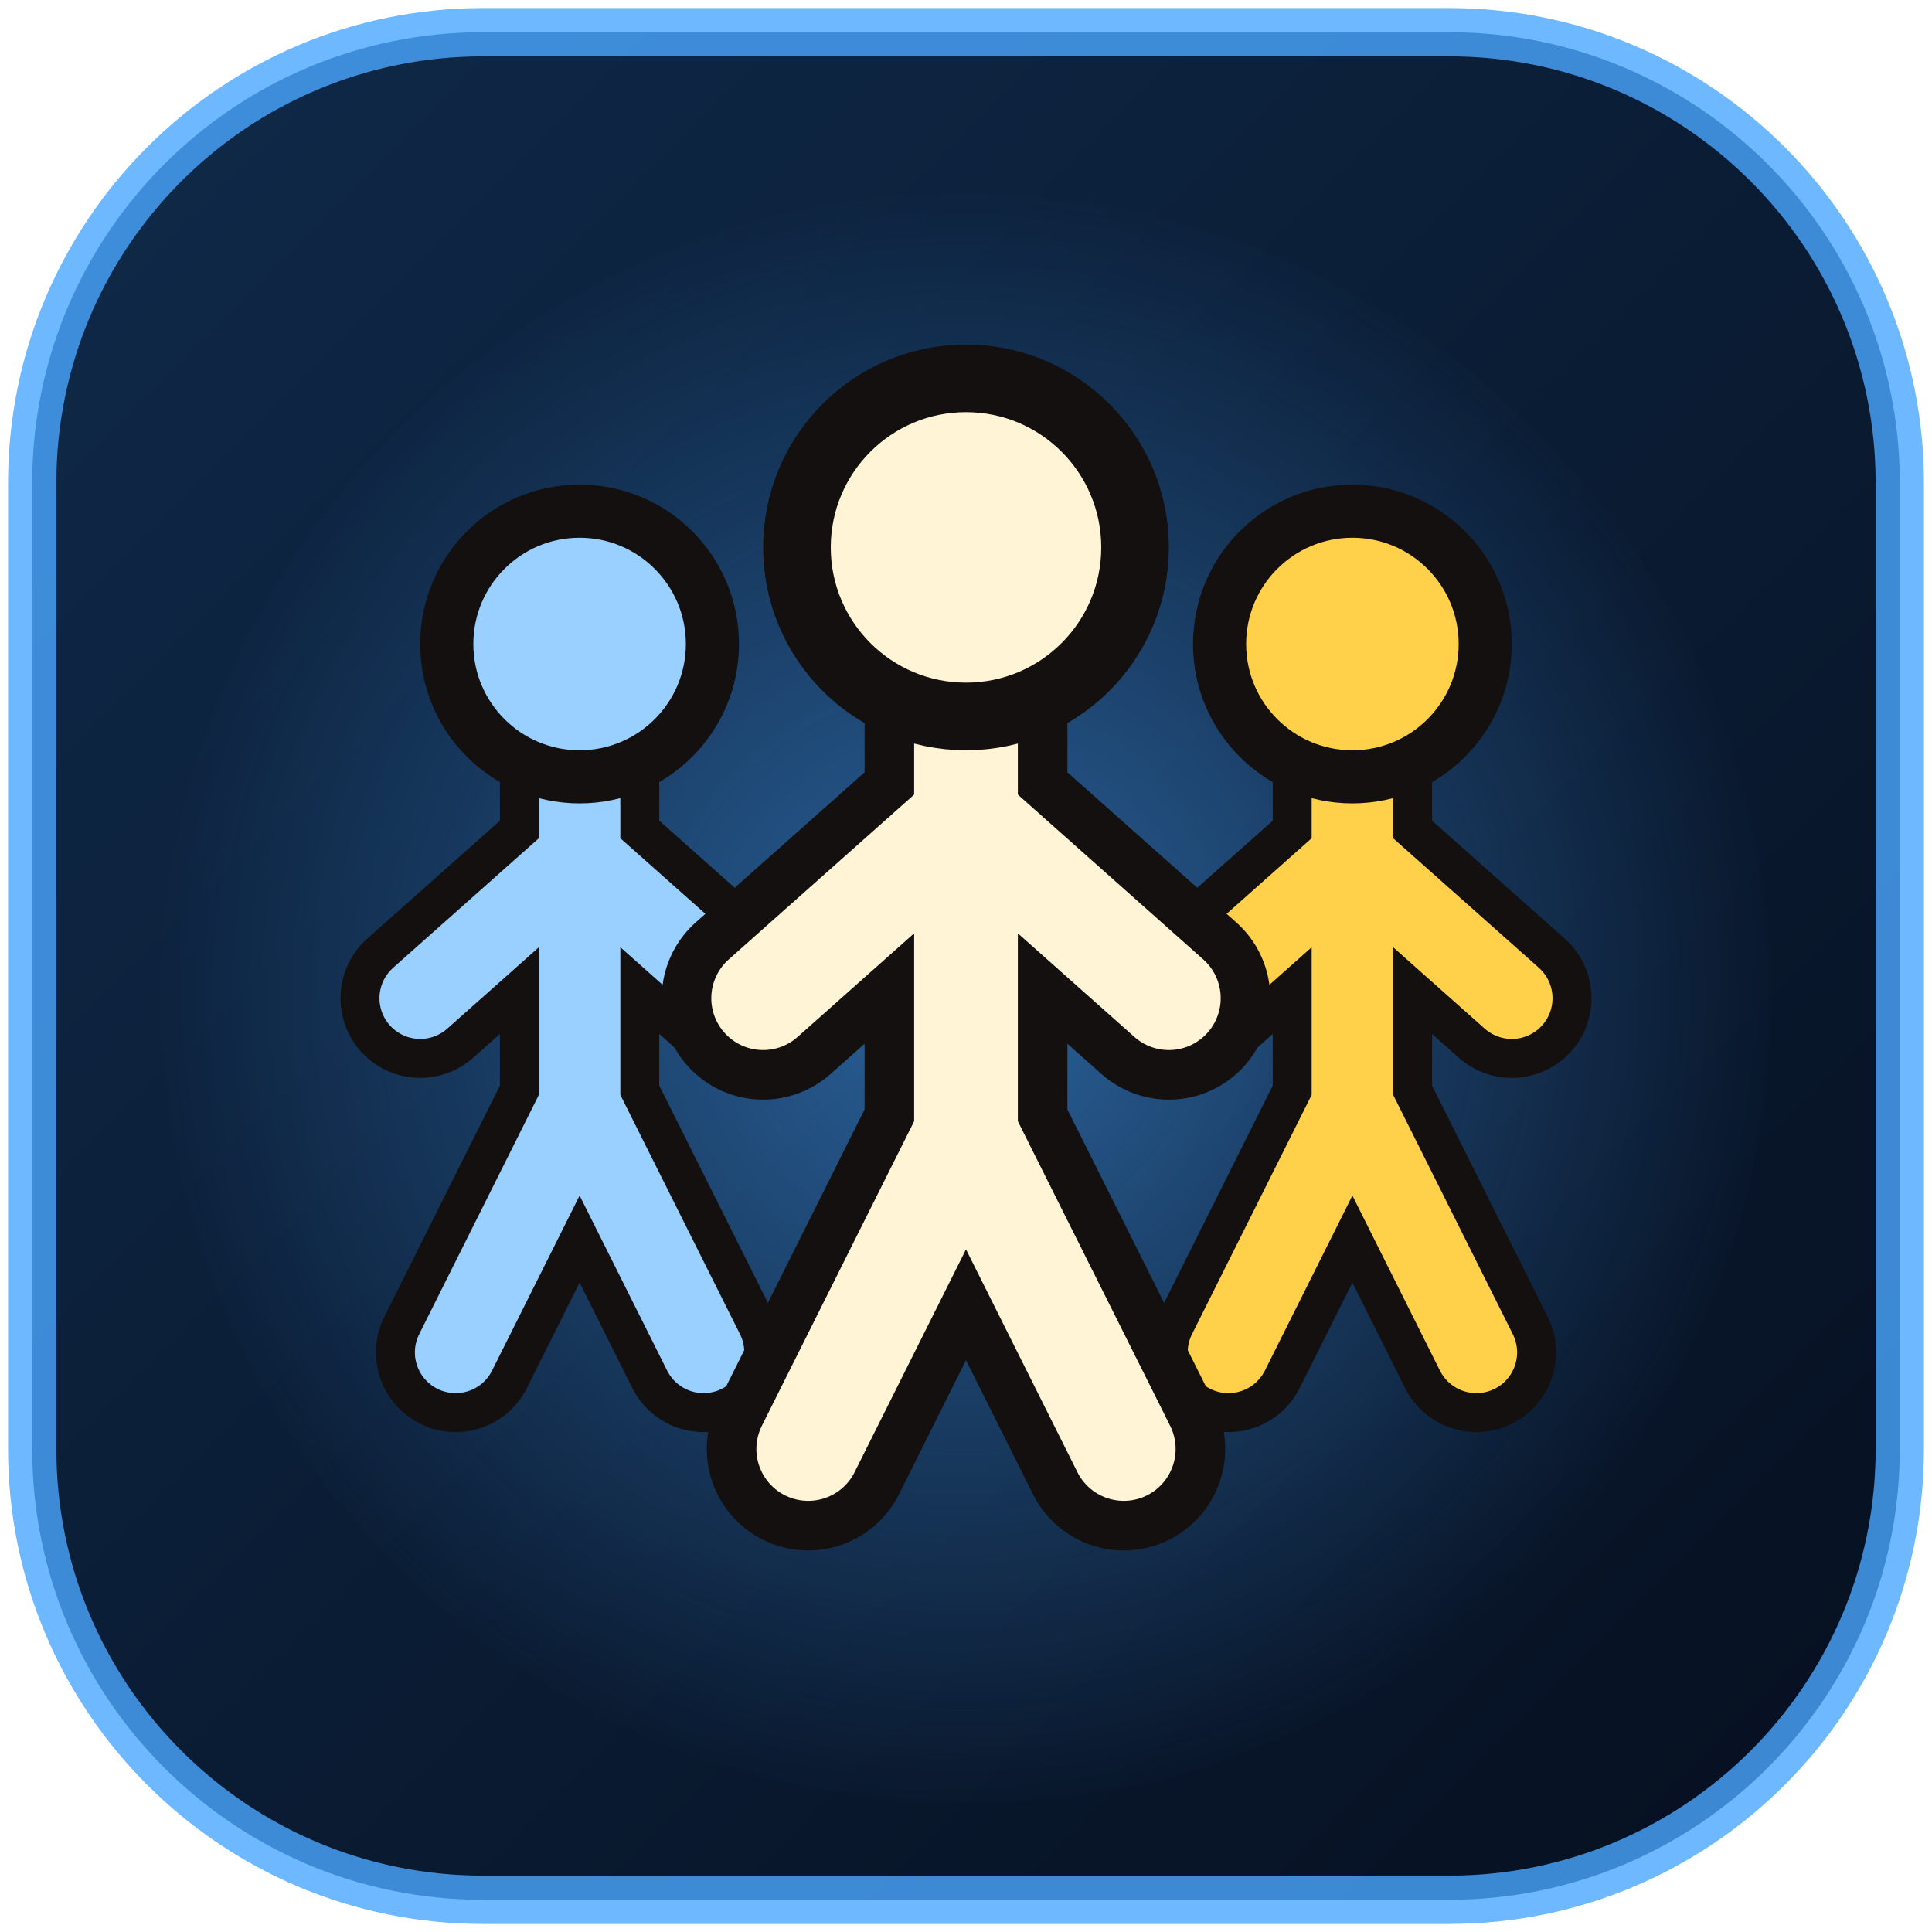
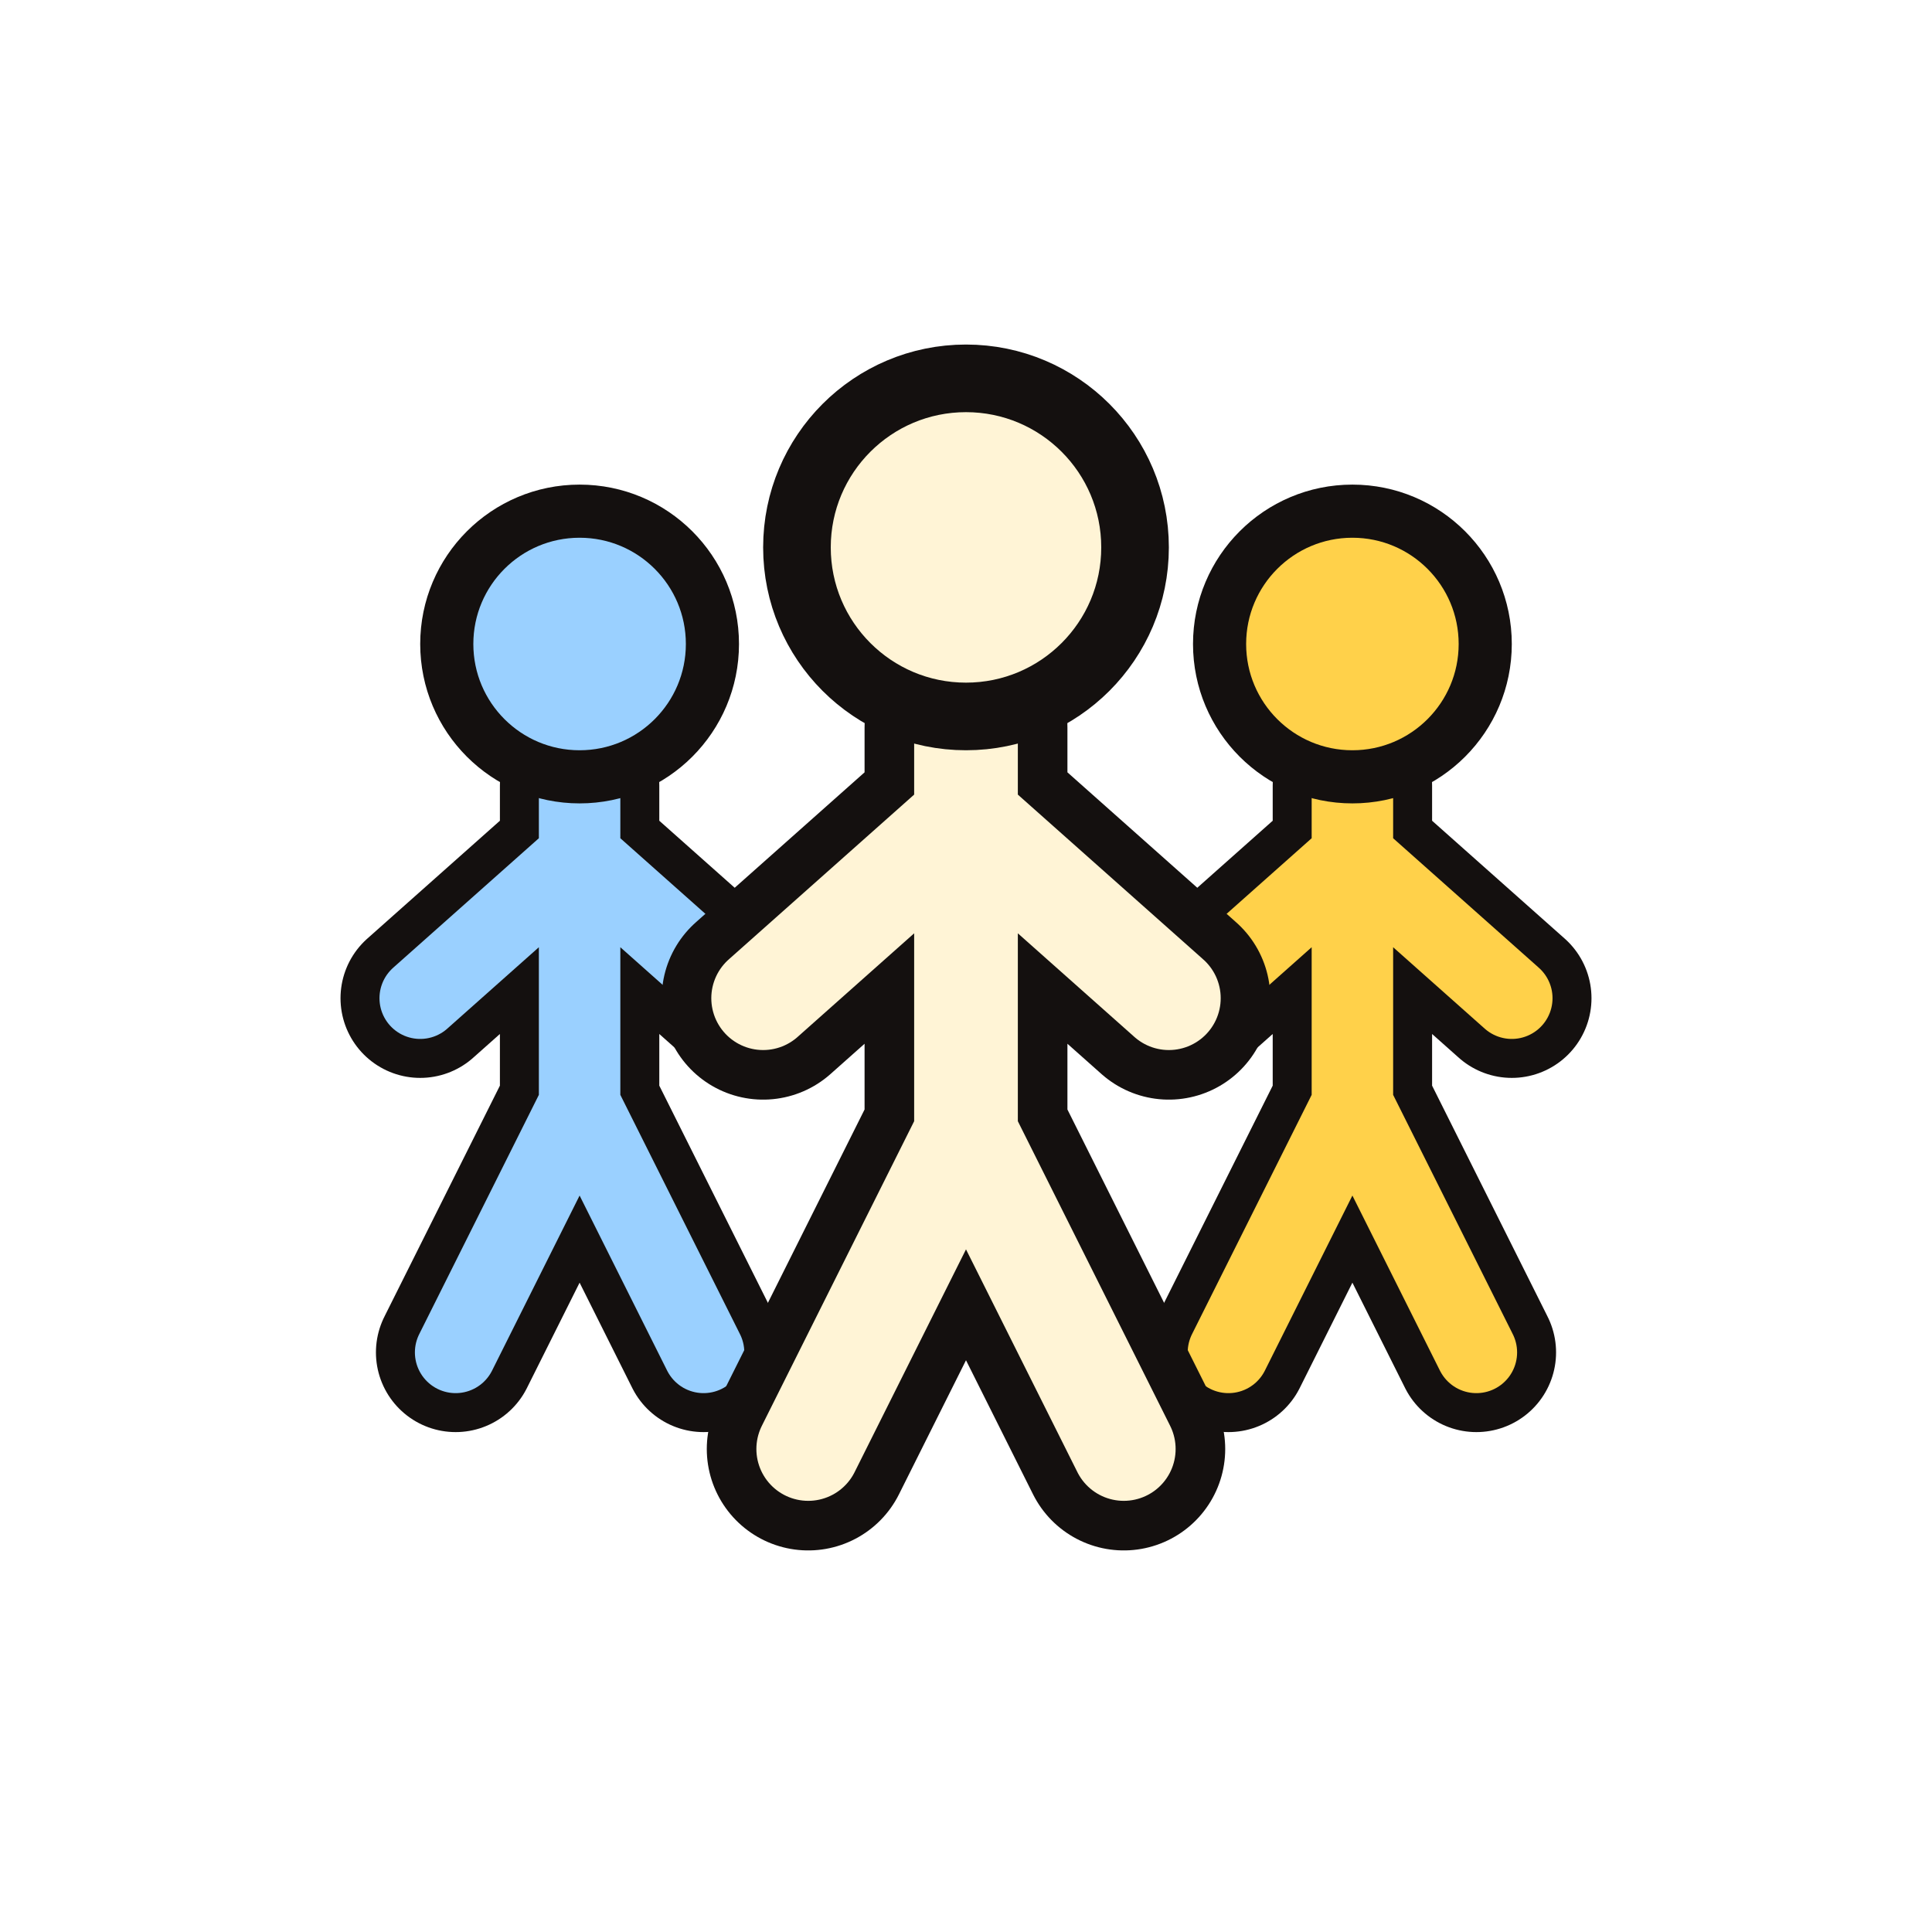
<svg xmlns="http://www.w3.org/2000/svg" viewBox="0 0 120 120">
  <defs>
    <linearGradient id="bgroup" x1="0" y1="0" x2="1" y2="1">
      <stop offset="0" stop-color="#0f2a4a" />
      <stop offset="1" stop-color="#060f1f" />
    </linearGradient>
    <radialGradient id="ggroup" cx=".5" cy=".5" r=".5">
      <stop offset="0" stop-color="#4aa6ff" stop-opacity=".5" />
      <stop offset="1" stop-color="#4aa6ff" stop-opacity="0" />
    </radialGradient>
  </defs>
-   <rect x="2" y="2" width="116" height="116" rx="28" fill="url(#bgroup)" stroke="#4aa6ff" stroke-opacity=".8" stroke-width="3" />
-   <circle cx="60" cy="62" r="50" fill="url(#ggroup)" />
  <g transform="translate(36 40) scale(1.1)">
    <path d="M0 8 L0 26 M0 12 L-9 20 M0 12 L9 20 M0 26 L-7 40 M0 26 L7 40" fill="none" stroke="#14100f" stroke-width="9" stroke-linecap="round" stroke-linejoin="round" />
    <path d="M0 8 L0 26 M0 12 L-9 20 M0 12 L9 20 M0 26 L-7 40 M0 26 L7 40" fill="none" stroke="#9ad0ff" stroke-width="4.6" stroke-linecap="round" stroke-linejoin="round" />
    <circle cx="0" cy="0" r="7.5" fill="#9ad0ff" stroke="#14100f" stroke-width="3" />
  </g>
  <g transform="translate(84 40) scale(1.1)">
    <path d="M0 8 L0 26 M0 12 L-9 20 M0 12 L9 20 M0 26 L-7 40 M0 26 L7 40" fill="none" stroke="#14100f" stroke-width="9" stroke-linecap="round" stroke-linejoin="round" />
    <path d="M0 8 L0 26 M0 12 L-9 20 M0 12 L9 20 M0 26 L-7 40 M0 26 L7 40" fill="none" stroke="#ffd14a" stroke-width="4.6" stroke-linecap="round" stroke-linejoin="round" />
    <circle cx="0" cy="0" r="7.5" fill="#ffd14a" stroke="#14100f" stroke-width="3" />
  </g>
  <g transform="translate(60 34) scale(1.4)">
    <path d="M0 8 L0 26 M0 12 L-9 20 M0 12 L9 20 M0 26 L-7 40 M0 26 L7 40" fill="none" stroke="#14100f" stroke-width="9" stroke-linecap="round" stroke-linejoin="round" />
    <path d="M0 8 L0 26 M0 12 L-9 20 M0 12 L9 20 M0 26 L-7 40 M0 26 L7 40" fill="none" stroke="#fff4d6" stroke-width="4.6" stroke-linecap="round" stroke-linejoin="round" />
    <circle cx="0" cy="0" r="7.5" fill="#fff4d6" stroke="#14100f" stroke-width="3" />
  </g>
</svg>
